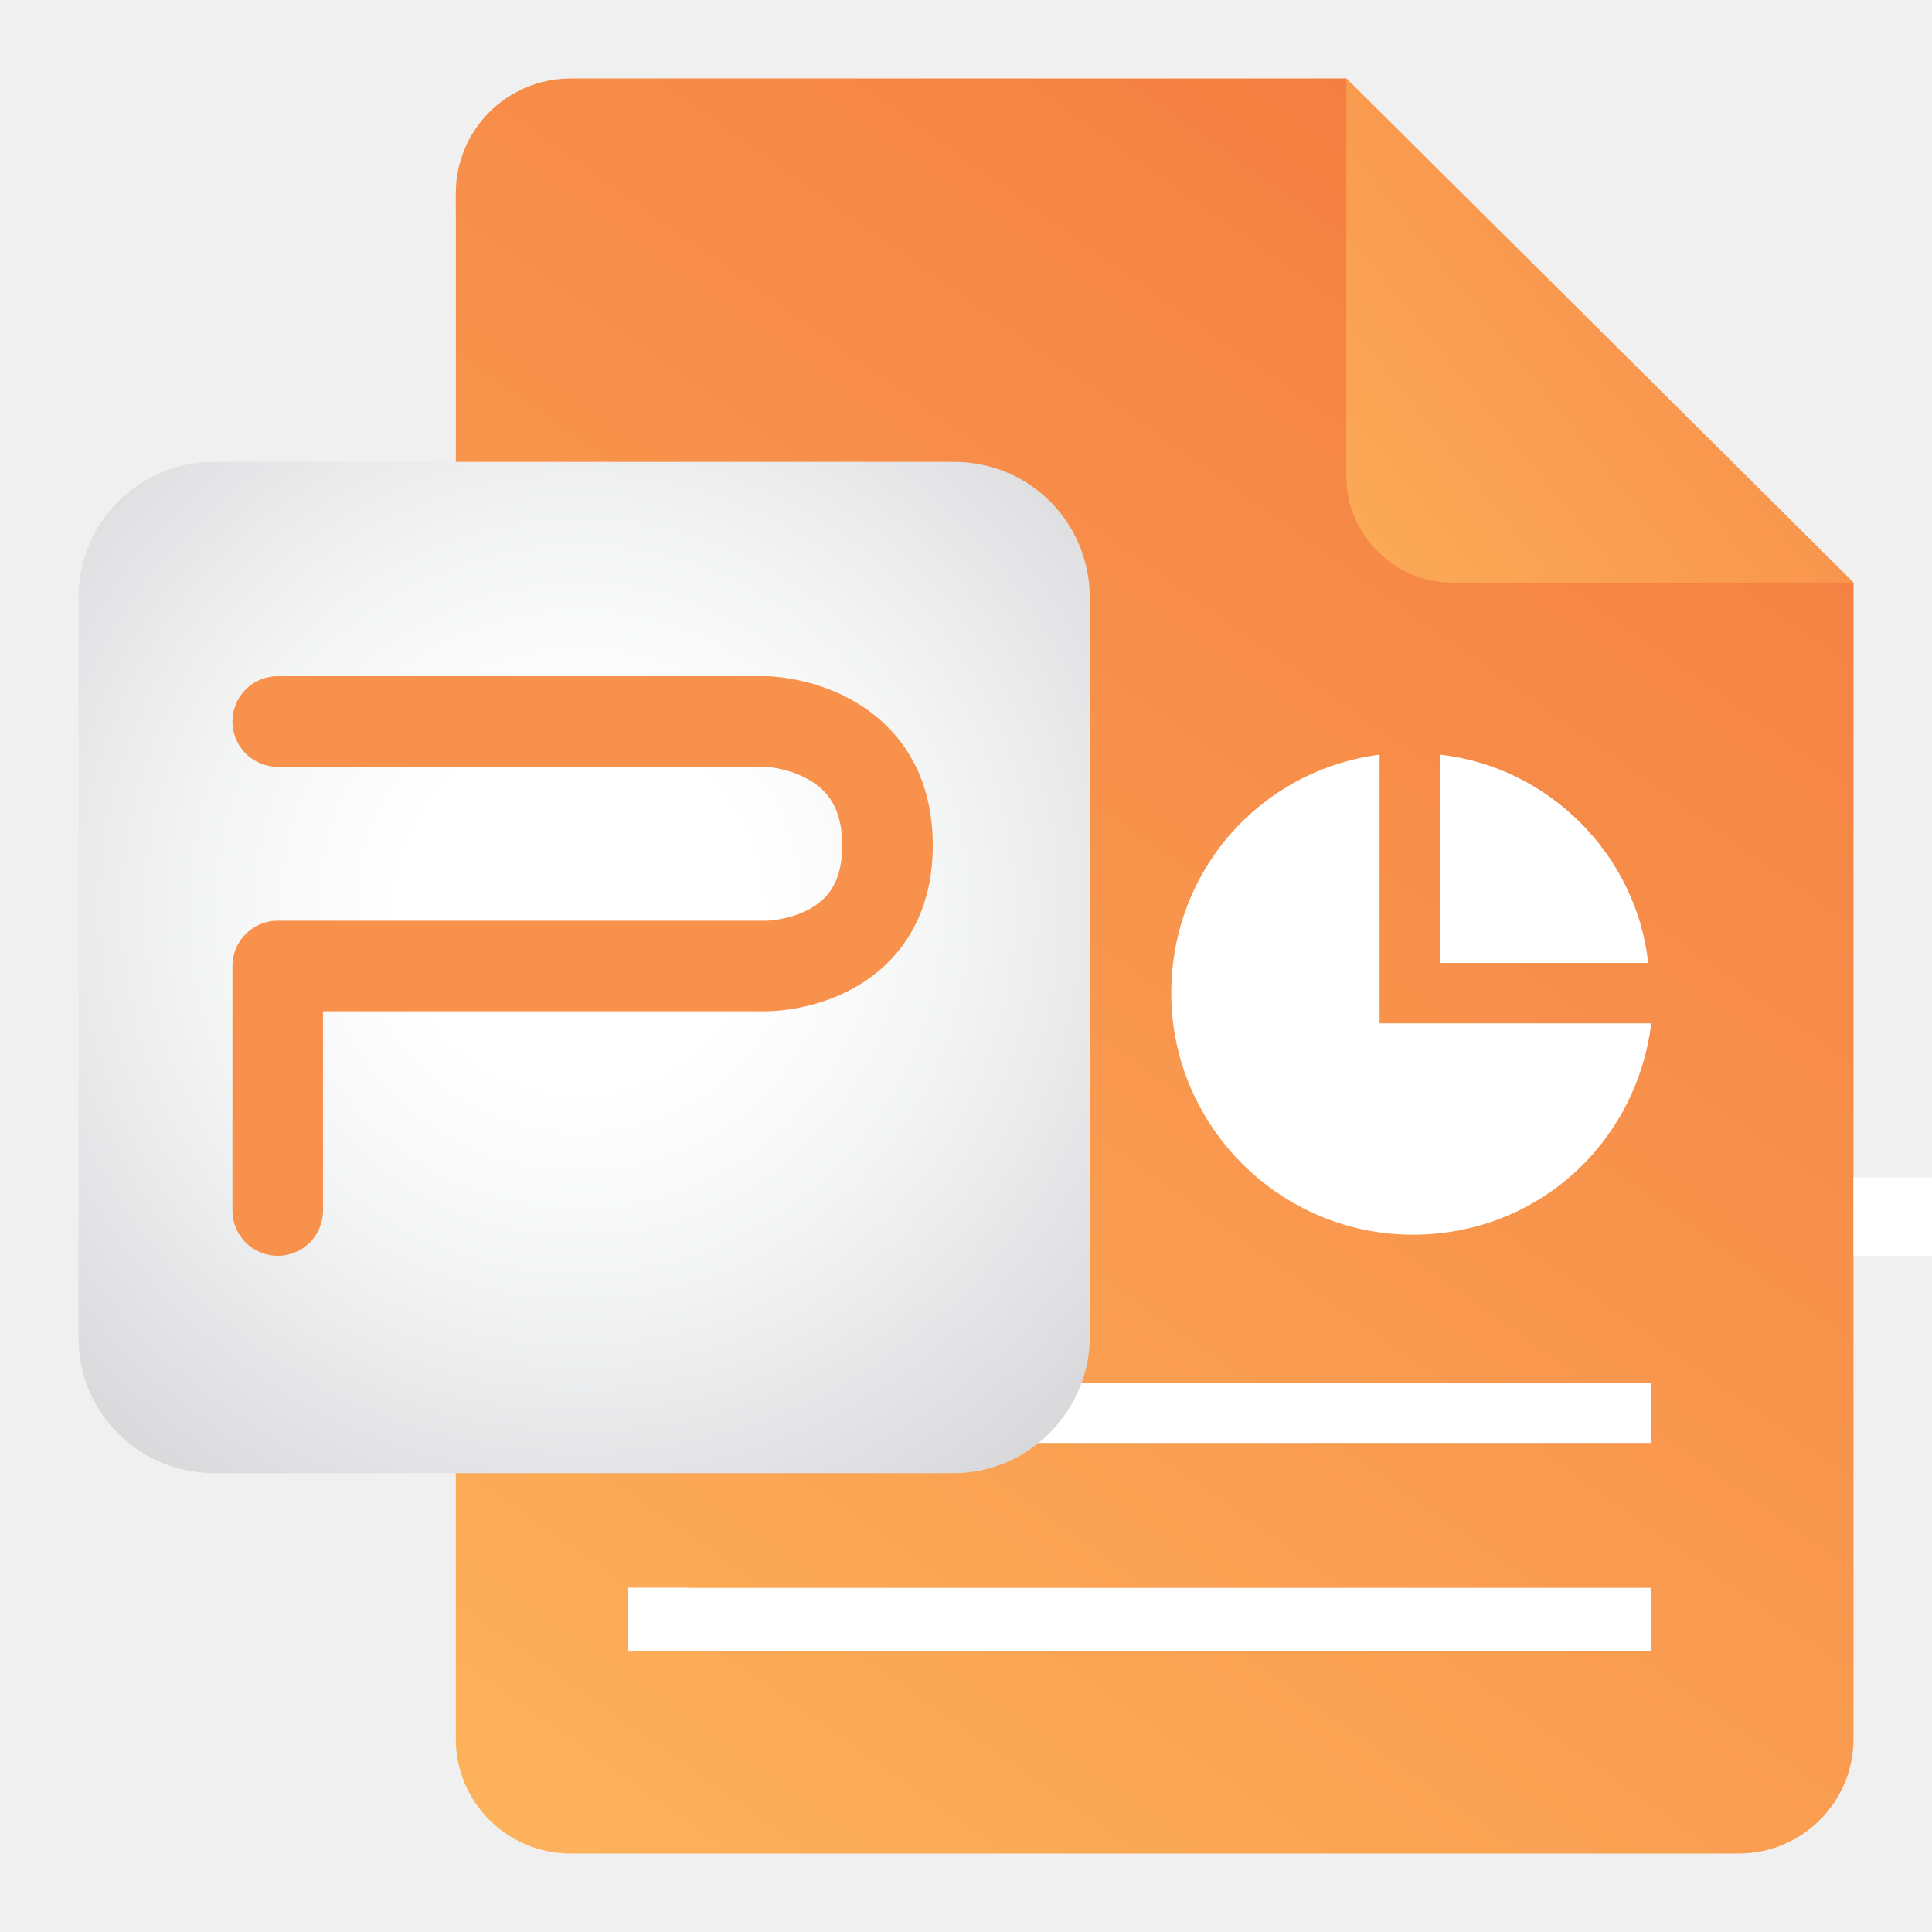
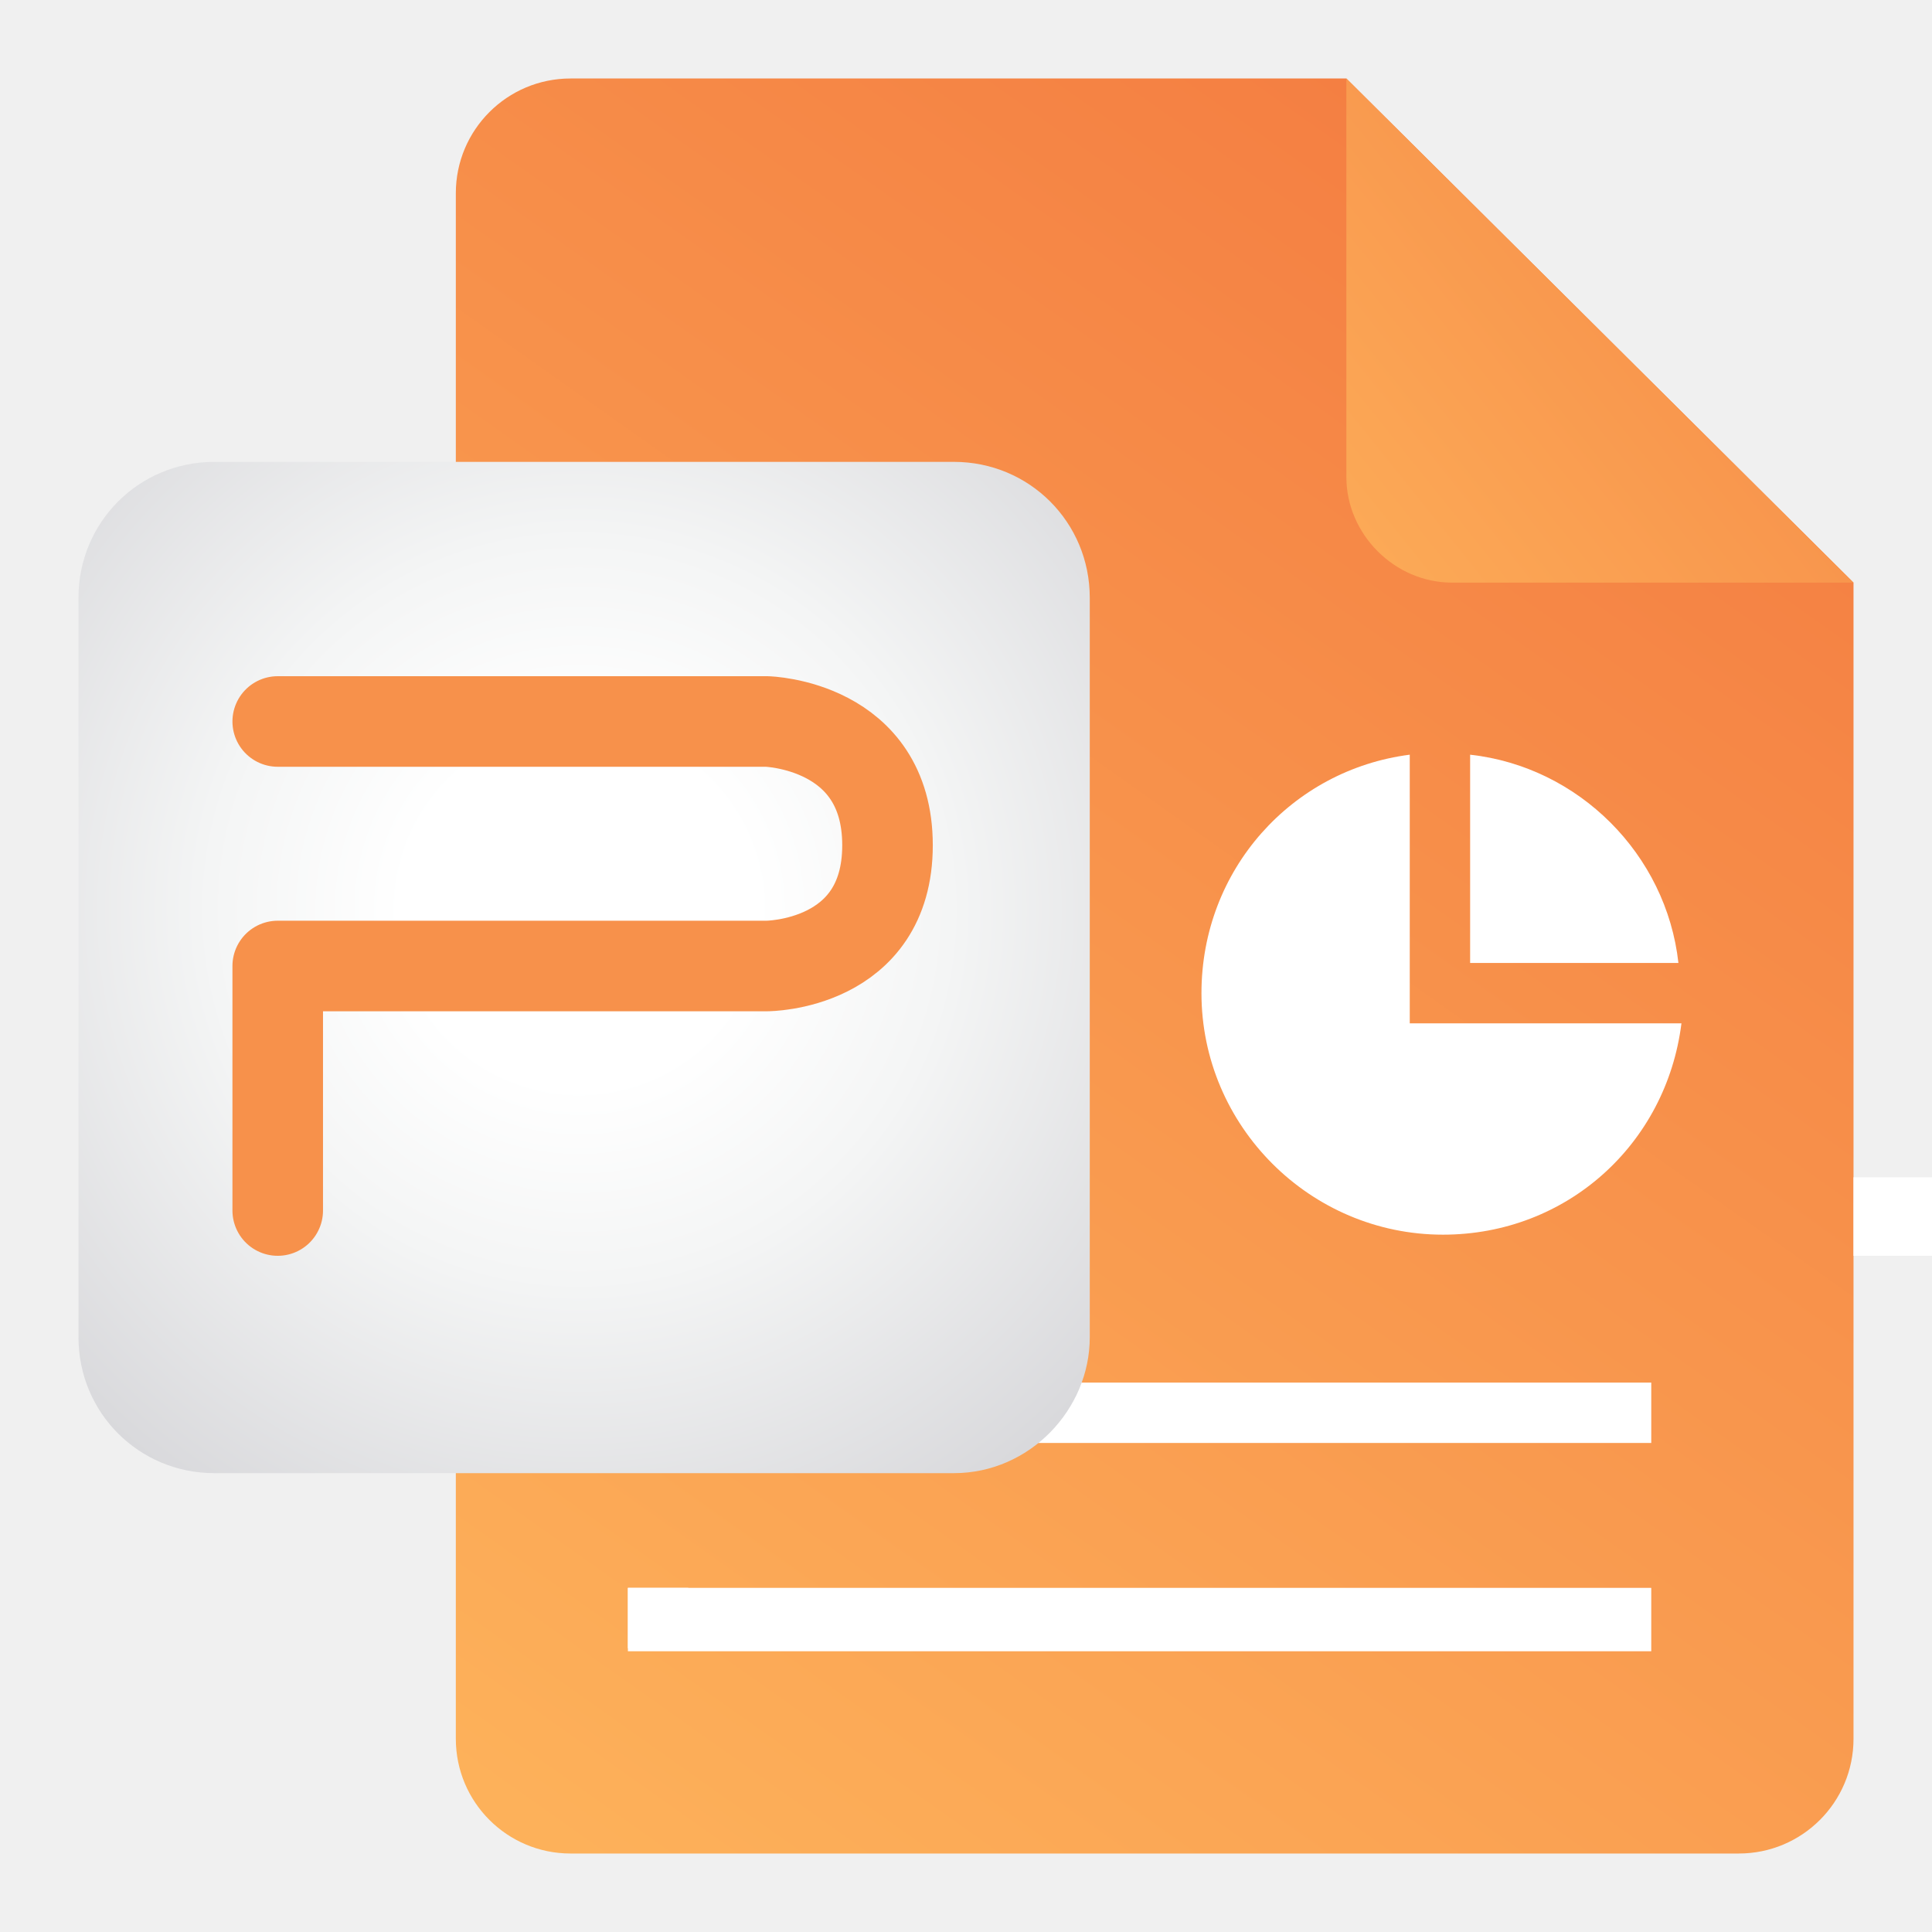
<svg xmlns="http://www.w3.org/2000/svg" version="1.1" id="Layer_1" x="0px" y="0px" viewBox="0 0 64 64" style="enable-background:new 0 0 64 64;" xml:space="preserve">
  <style type="text/css">
	.st0{fill:url(#SVGID_1_);}
	.st1{fill:url(#SVGID_2_);}
	.st2{fill:#FFFFFF;}
	.st3{fill:url(#SVGID_3_);}
	.st4{fill:none;stroke:#F7914B;stroke-width:3;stroke-linecap:round;stroke-linejoin:round;stroke-miterlimit:10;}
</style>
  <linearGradient id="SVGID_1_" gradientUnits="userSpaceOnUse" x1="17.961" y1="5.348" x2="63.662" y2="69.886" gradientTransform="matrix(1 0 0 -1 0 66)">
    <stop offset="0" style="stop-color:#FDB15A" />
    <stop offset="1" style="stop-color:#F2723C" />
  </linearGradient>
  <path class="st0" d="M61.4,19.3v38.3c0,2.1-1.7,3.8-3.8,3.8H18.9c-2.1,0-3.8-1.7-3.8-3.8V6.4c0-2.1,1.7-3.8,3.8-3.8h25.7L61.4,19.3  L61.4,19.3z" />
  <linearGradient id="SVGID_2_" gradientUnits="userSpaceOnUse" x1="41.132" y1="1034.475" x2="71.197" y2="1010.346" gradientTransform="matrix(1 0 0 1 0 -1014)">
    <stop offset="0" style="stop-color:#FDB15A" />
    <stop offset="1" style="stop-color:#F2723C" />
  </linearGradient>
  <path class="st1" d="M61.4,19.3H48.1c-1.9,0-3.5-1.6-3.5-3.5V2.6L61.4,19.3z" />
  <g>
-     <path class="st2" d="M45.7,33.8V25c-3.9,0.5-6.9,3.8-6.9,7.9c0,4.4,3.6,8,8,8c4.1,0,7.4-3,7.9-7h-9V33.8z" />
-     <path class="st2" d="M47.7,25v6.9h6.9C54.2,28.3,51.3,25.4,47.7,25z" />
+     <path class="st2" d="M46.7,33.8V25c-3.9,0.5-6.9,3.8-6.9,7.9c0,4.4,3.6,8,8,8c4.1,0,7.4-3,7.9-7h-9V33.8z" />
+     <path class="st2" d="M48.7,25v6.9h6.9C55.2,28.3,52.3,25.4,48.7,25z" />
  </g>
  <g>
    <g>
      <rect x="25.5" y="24.9" class="st2" width="8.8" height="2" />
      <rect x="25.5" y="31.9" class="st2" width="8.8" height="2" />
      <rect x="25.5" y="38.8" class="st2" width="8.8" height="2" />
      <rect x="25.5" y="45.8" class="st2" width="29.2" height="2" />
      <rect x="20.8" y="52.6" class="st2" width="33.9" height="2.1" />
    </g>
    <rect x="20.8" y="24.9" class="st2" width="2" height="2" />
    <rect x="20.8" y="31.9" class="st2" width="2" height="2" />
    <rect x="20.8" y="38.8" class="st2" width="2" height="2" />
    <rect x="20.8" y="45.7" class="st2" width="2" height="2" />
    <rect x="20.8" y="52.6" class="st2" width="2" height="2" />
  </g>
  <rect x="61.4" y="39" class="st2" width="2.6" height="2.6" />
  <g>
    <radialGradient id="SVGID_3_" cx="19.194" cy="30.129" r="38.671" gradientUnits="userSpaceOnUse">
      <stop offset="0.151" style="stop-color:#FFFFFF" />
      <stop offset="0.318" style="stop-color:#F4F5F5" />
      <stop offset="0.609" style="stop-color:#D8D8DB" />
      <stop offset="0.986" style="stop-color:#AAABB0" />
      <stop offset="0.994" style="stop-color:#A9AAAF" />
    </radialGradient>
    <path class="st3" d="M31.6,48.8H7.1c-2.5,0-4.5-2-4.5-4.5V19.8c0-2.5,2-4.5,4.5-4.5h24.5c2.5,0,4.5,2,4.5,4.5v24.5   C36.1,46.7,34.1,48.8,31.6,48.8z" />
    <path class="st4" d="M9.2,40.1V32h16.2c0,0,4,0,4-4s-4-4.1-4-4.1H9.2" />
  </g>
</svg>
